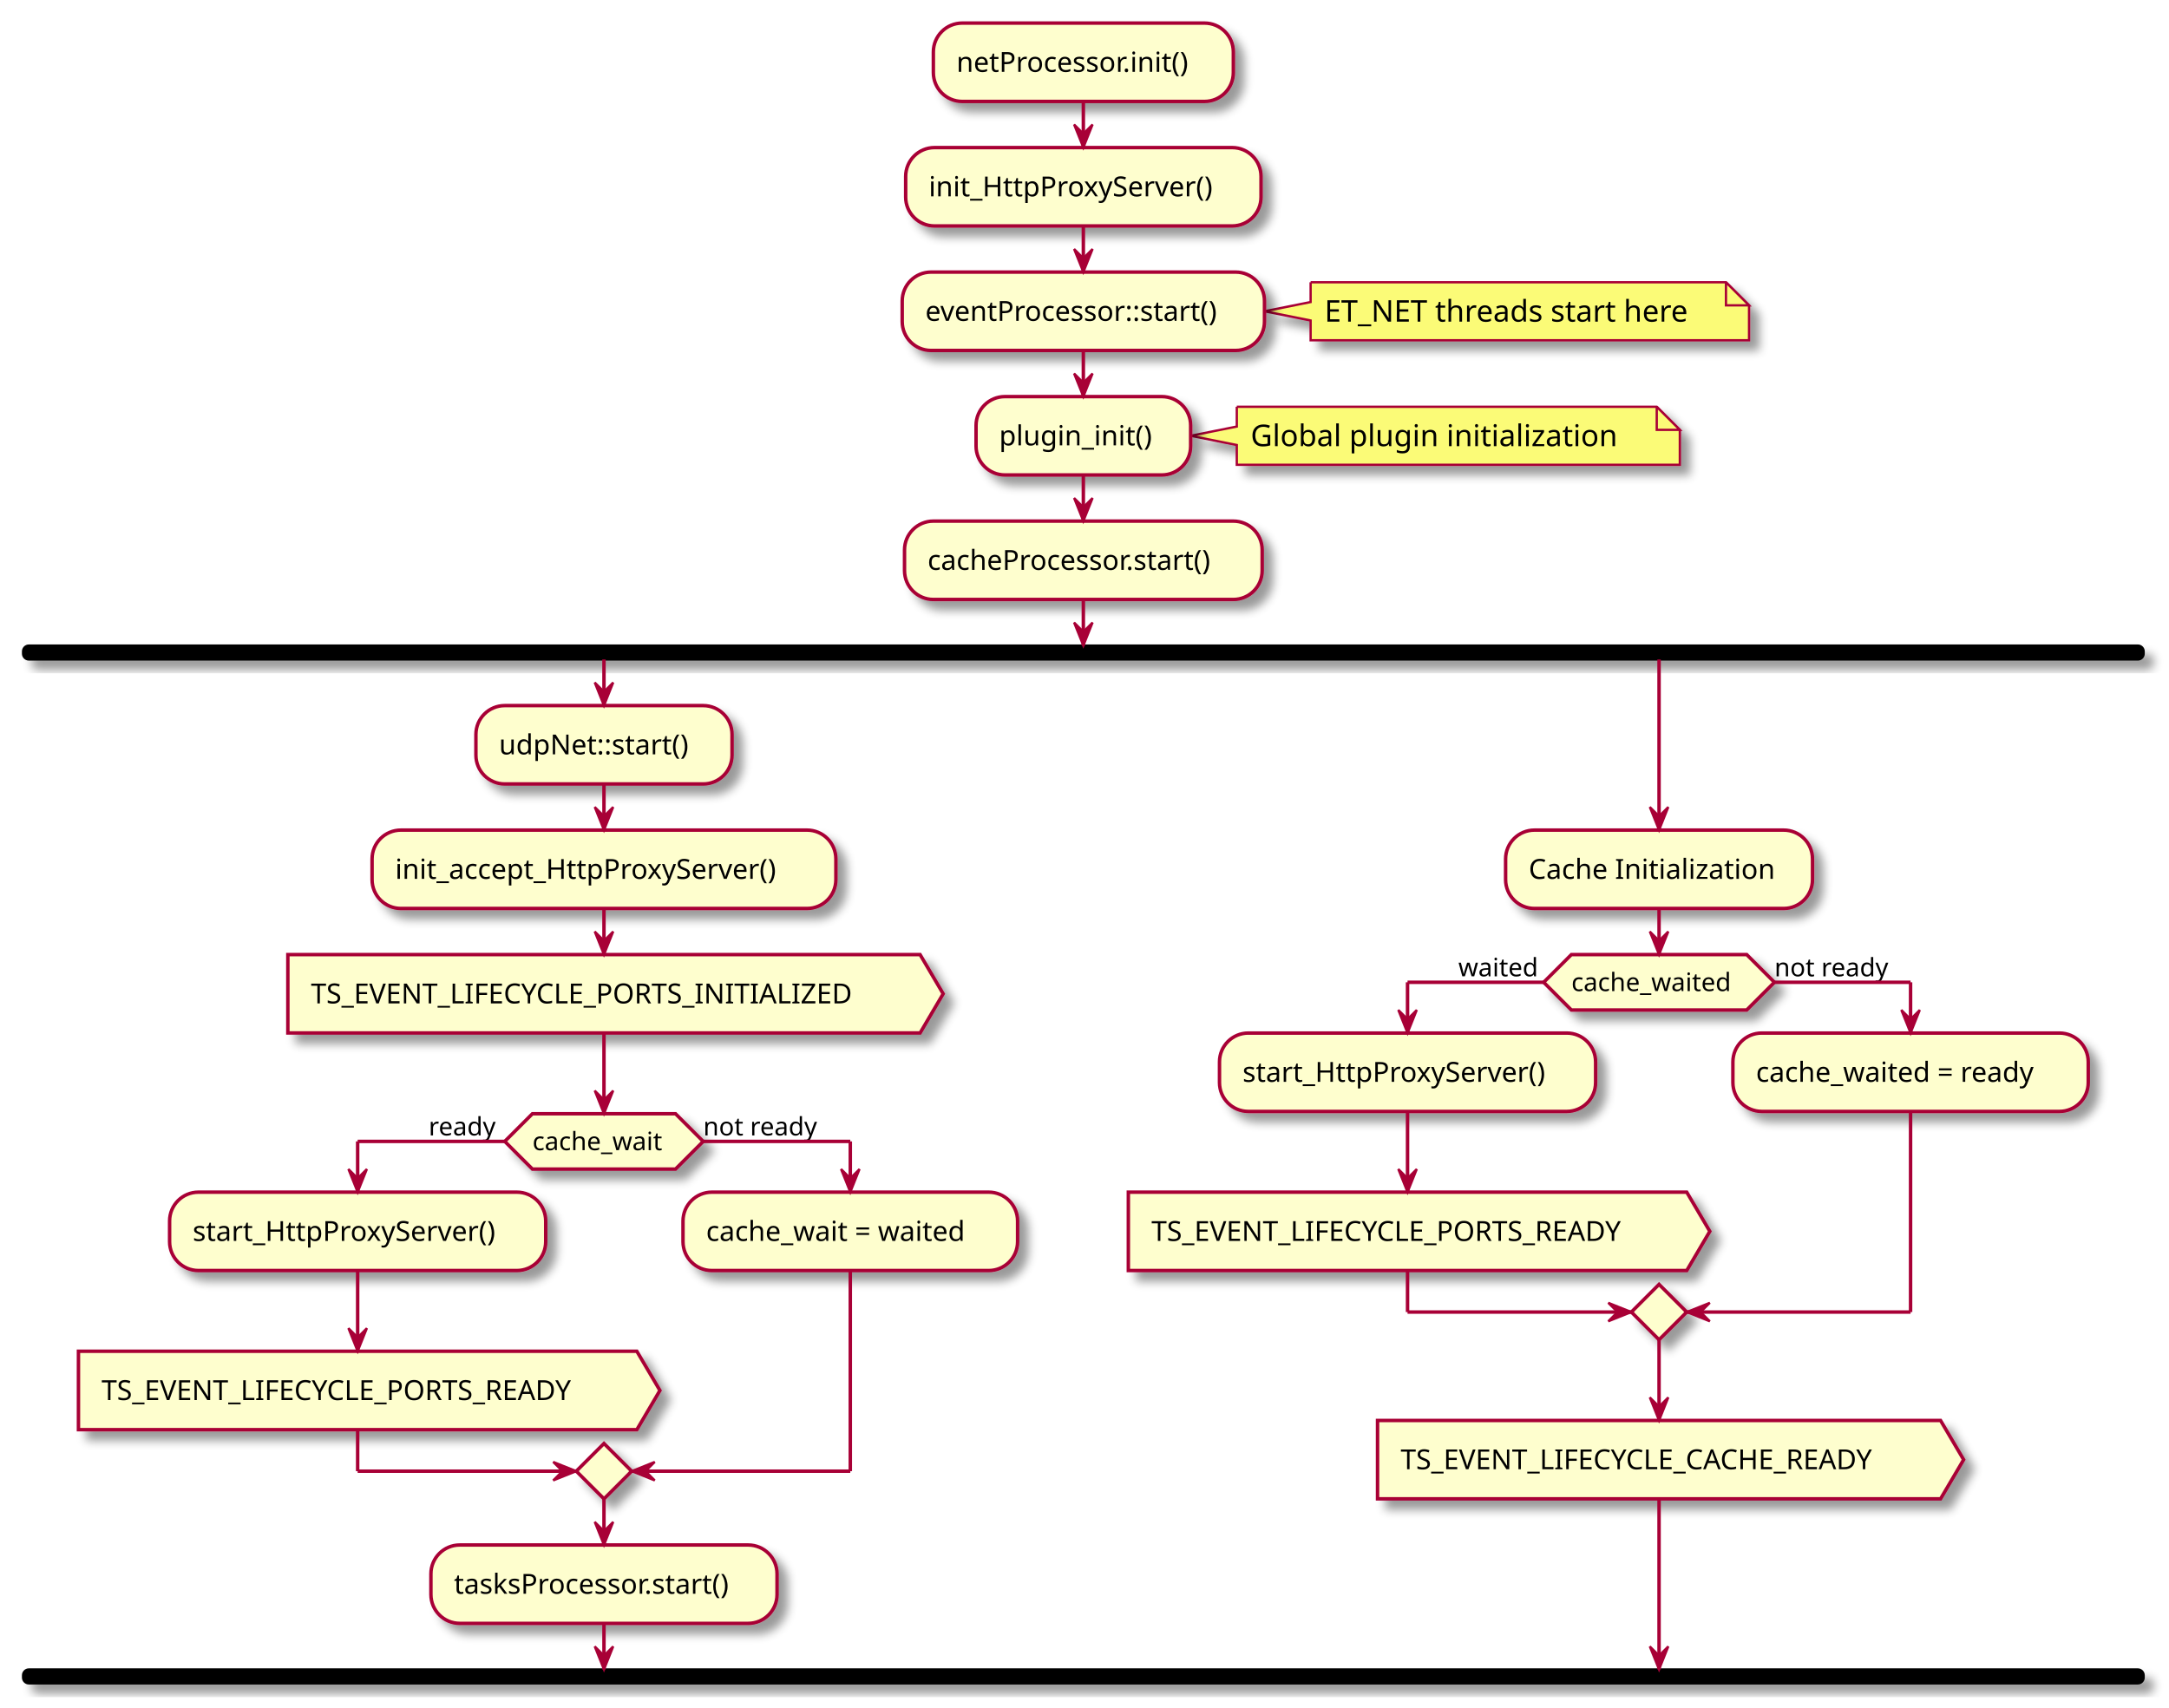
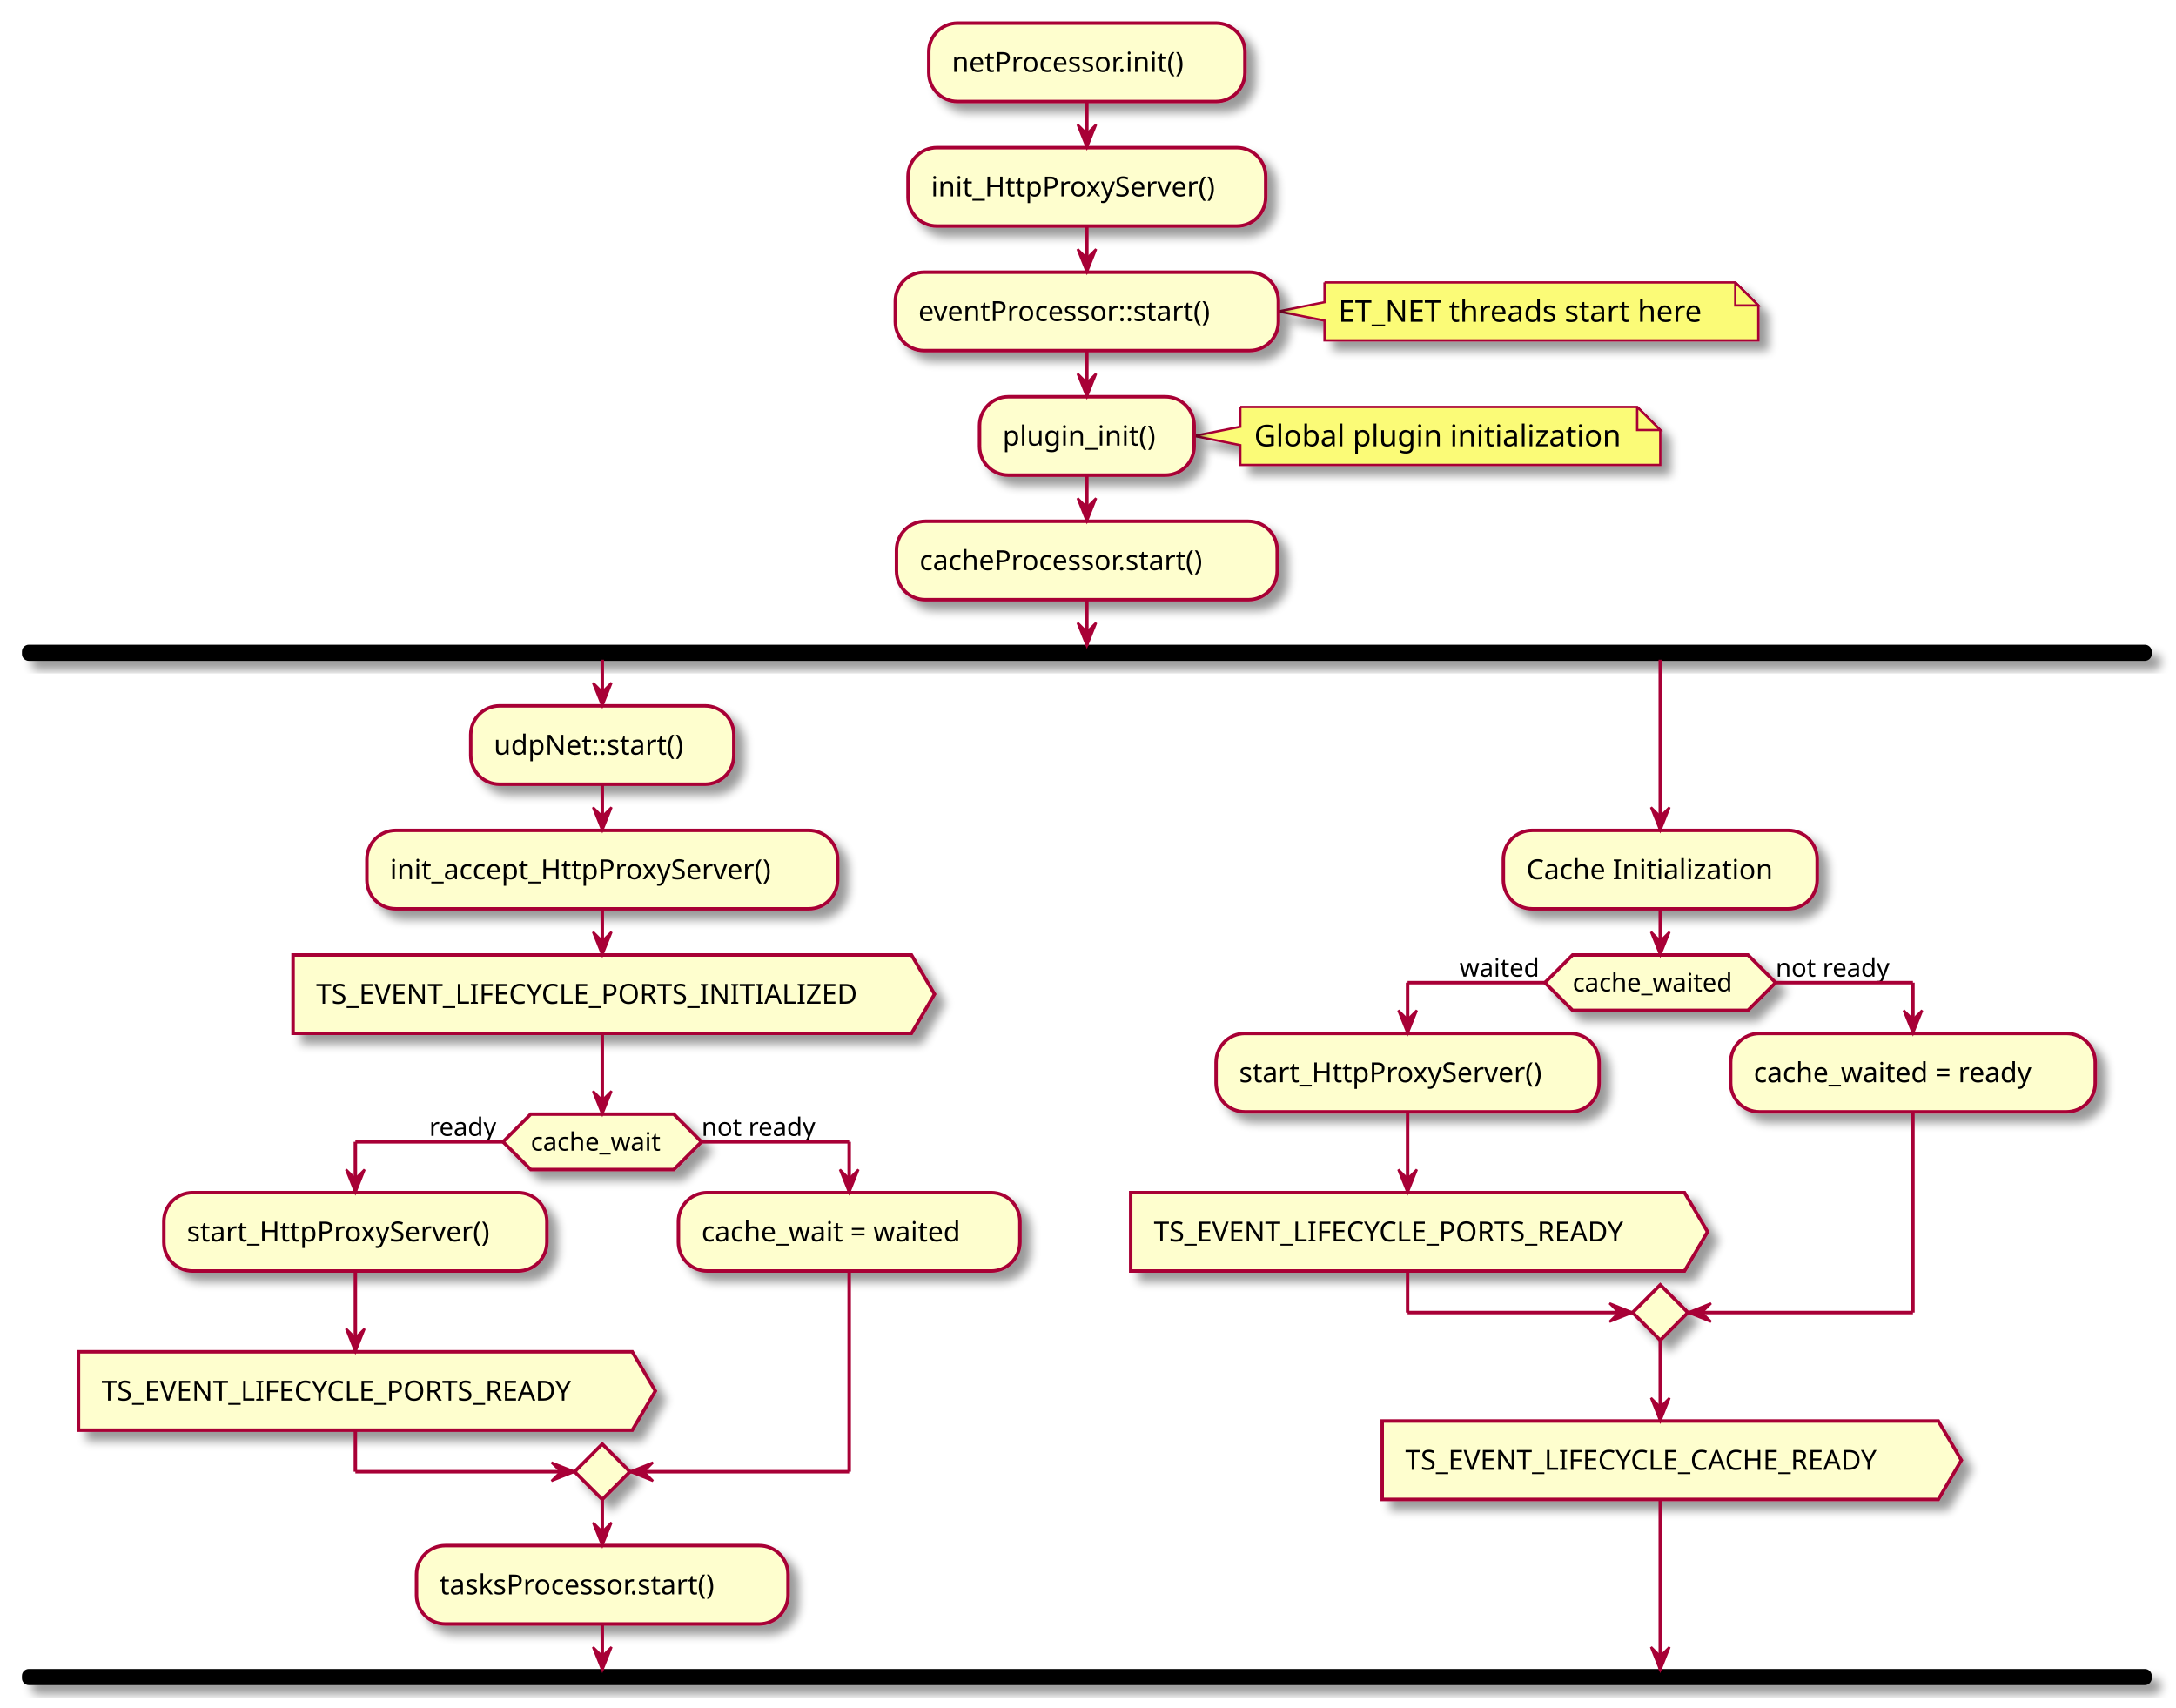
- <svg xmlns="http://www.w3.org/2000/svg" contentScriptType="application/ecmascript" contentStyleType="text/css" height="740px" preserveAspectRatio="none" style="width:940px;height:740px;" version="1.1" viewBox="0 0 940 740" width="940px" zoomAndPan="magnify">
+ <svg xmlns="http://www.w3.org/2000/svg" contentScriptType="application/ecmascript" contentStyleType="text/css" height="740px" preserveAspectRatio="none" style="width:943px;height:740px;" version="1.1" viewBox="0 0 943 740" width="943px" zoomAndPan="magnify">
  <defs>
    <filter height="300%" id="f9jzlw0ypdebc" width="300%" x="-1" y="-1">
      <feGaussianBlur result="blurOut" stdDeviation="2.0" />
      <feColorMatrix in="blurOut" result="blurOut2" type="matrix" values="0 0 0 0 0 0 0 0 0 0 0 0 0 0 0 0 0 0 .4 0" />
      <feOffset dx="4.0" dy="4.0" in="blurOut2" result="blurOut3" />
      <feBlend in="SourceGraphic" in2="blurOut3" mode="normal" />
    </filter>
  </defs>
  <g>
-     <rect fill="#FEFECE" filter="url(#f9jzlw0ypdebc)" height="33.969" rx="12.5" ry="12.5" style="stroke: #A80036; stroke-width: 1.5;" width="130" x="404.5" y="10" />
-     <text fill="#000000" font-family="sans-serif" font-size="12" lengthAdjust="spacingAndGlyphs" textLength="110" x="414.5" y="31.139">netProcessor.init()</text>
-     <rect fill="#FEFECE" filter="url(#f9jzlw0ypdebc)" height="33.969" rx="12.5" ry="12.5" style="stroke: #A80036; stroke-width: 1.5;" width="154" x="392.5" y="63.969" />
-     <text fill="#000000" font-family="sans-serif" font-size="12" lengthAdjust="spacingAndGlyphs" textLength="134" x="402.5" y="85.107">init_HttpProxyServer()</text>
-     <path d="M568,122.356 L568,130.922 L548,134.922 L568,138.922 L568,147.488 A0,0 0 0 0 568,147.488 L758,147.488 A0,0 0 0 0 758,147.488 L758,132.356 L748,122.356 L568,122.356 A0,0 0 0 0 568,122.356 " fill="#FBFB77" filter="url(#f9jzlw0ypdebc)" style="stroke: #A80036; stroke-width: 1.0;" />
-     <path d="M748,122.356 L748,132.356 L758,132.356 L748,122.356 " fill="#FBFB77" style="stroke: #A80036; stroke-width: 1.0;" />
-     <text fill="#000000" font-family="sans-serif" font-size="13" lengthAdjust="spacingAndGlyphs" textLength="169" x="574" y="139.422">ET_NET threads start here</text>
-     <rect fill="#FEFECE" filter="url(#f9jzlw0ypdebc)" height="33.969" rx="12.5" ry="12.5" style="stroke: #A80036; stroke-width: 1.5;" width="157" x="391" y="117.938" />
-     <text fill="#000000" font-family="sans-serif" font-size="12" lengthAdjust="spacingAndGlyphs" textLength="137" x="401" y="139.076">eventProcessor::start()</text>
-     <path d="M536,176.324 L536,184.891 L516,188.891 L536,192.891 L536,201.457 A0,0 0 0 0 536,201.457 L728,201.457 A0,0 0 0 0 728,201.457 L728,186.324 L718,176.324 L536,176.324 A0,0 0 0 0 536,176.324 " fill="#FBFB77" filter="url(#f9jzlw0ypdebc)" style="stroke: #A80036; stroke-width: 1.0;" />
-     <path d="M718,176.324 L718,186.324 L728,186.324 L718,176.324 " fill="#FBFB77" style="stroke: #A80036; stroke-width: 1.0;" />
-     <text fill="#000000" font-family="sans-serif" font-size="13" lengthAdjust="spacingAndGlyphs" textLength="171" x="542" y="193.391">Global plugin initialization</text>
-     <rect fill="#FEFECE" filter="url(#f9jzlw0ypdebc)" height="33.969" rx="12.5" ry="12.5" style="stroke: #A80036; stroke-width: 1.5;" width="93" x="423" y="171.906" />
-     <text fill="#000000" font-family="sans-serif" font-size="12" lengthAdjust="spacingAndGlyphs" textLength="73" x="433" y="193.045">plugin_init()</text>
-     <rect fill="#FEFECE" filter="url(#f9jzlw0ypdebc)" height="33.969" rx="12.5" ry="12.5" style="stroke: #A80036; stroke-width: 1.5;" width="155" x="392" y="225.875" />
-     <text fill="#000000" font-family="sans-serif" font-size="12" lengthAdjust="spacingAndGlyphs" textLength="135" x="402" y="247.014">cacheProcessor.start()</text>
-     <rect fill="#000000" filter="url(#f9jzlw0ypdebc)" height="6" rx="2.5" ry="2.5" style="stroke: #000000; stroke-width: 1.0;" width="919" x="10" y="279.844" />
-     <rect fill="#FEFECE" filter="url(#f9jzlw0ypdebc)" height="33.969" rx="12.5" ry="12.5" style="stroke: #A80036; stroke-width: 1.5;" width="111" x="206.25" y="305.844" />
-     <text fill="#000000" font-family="sans-serif" font-size="12" lengthAdjust="spacingAndGlyphs" textLength="91" x="216.25" y="326.982">udpNet::start()</text>
-     <rect fill="#FEFECE" filter="url(#f9jzlw0ypdebc)" height="33.969" rx="12.5" ry="12.5" style="stroke: #A80036; stroke-width: 1.5;" width="201" x="161.25" y="359.812" />
-     <text fill="#000000" font-family="sans-serif" font-size="12" lengthAdjust="spacingAndGlyphs" textLength="181" x="171.25" y="380.951">init_accept_HttpProxyServer()</text>
-     <polygon fill="#FEFECE" filter="url(#f9jzlw0ypdebc)" points="124.75,413.781,398.75,413.781,408.75,430.766,398.75,447.75,124.75,447.75" style="stroke: #A80036; stroke-width: 1.5;" />
-     <text fill="#000000" font-family="sans-serif" font-size="12" lengthAdjust="spacingAndGlyphs" textLength="254" x="134.75" y="434.92">TS_EVENT_LIFECYCLE_PORTS_INITIALIZED</text>
-     <polygon fill="#FEFECE" filter="url(#f9jzlw0ypdebc)" points="230.75,482.75,292.75,482.75,304.75,494.75,292.75,506.75,230.75,506.75,218.75,494.75,230.75,482.75" style="stroke: #A80036; stroke-width: 1.5;" />
-     <text fill="#000000" font-family="sans-serif" font-size="11" lengthAdjust="spacingAndGlyphs" textLength="62" x="230.75" y="498.558">cache_wait</text>
-     <text fill="#000000" font-family="sans-serif" font-size="11" lengthAdjust="spacingAndGlyphs" textLength="33" x="185.75" y="492.156">ready</text>
-     <text fill="#000000" font-family="sans-serif" font-size="11" lengthAdjust="spacingAndGlyphs" textLength="55" x="304.75" y="492.156">not ready</text>
-     <rect fill="#FEFECE" filter="url(#f9jzlw0ypdebc)" height="33.969" rx="12.5" ry="12.5" style="stroke: #A80036; stroke-width: 1.5;" width="163" x="73.5" y="516.75" />
-     <text fill="#000000" font-family="sans-serif" font-size="12" lengthAdjust="spacingAndGlyphs" textLength="143" x="83.5" y="537.889">start_HttpProxyServer()</text>
-     <polygon fill="#FEFECE" filter="url(#f9jzlw0ypdebc)" points="34,585.719,276,585.719,286,602.703,276,619.688,34,619.688" style="stroke: #A80036; stroke-width: 1.5;" />
-     <text fill="#000000" font-family="sans-serif" font-size="12" lengthAdjust="spacingAndGlyphs" textLength="222" x="44" y="606.857">TS_EVENT_LIFECYCLE_PORTS_READY</text>
-     <rect fill="#FEFECE" filter="url(#f9jzlw0ypdebc)" height="33.969" rx="12.5" ry="12.5" style="stroke: #A80036; stroke-width: 1.5;" width="145" x="296" y="516.75" />
-     <text fill="#000000" font-family="sans-serif" font-size="12" lengthAdjust="spacingAndGlyphs" textLength="125" x="306" y="537.889">cache_wait = waited</text>
-     <polygon fill="#FEFECE" filter="url(#f9jzlw0ypdebc)" points="261.75,625.688,273.75,637.688,261.75,649.688,249.75,637.688,261.75,625.688" style="stroke: #A80036; stroke-width: 1.5;" />
-     <rect fill="#FEFECE" filter="url(#f9jzlw0ypdebc)" height="33.969" rx="12.5" ry="12.5" style="stroke: #A80036; stroke-width: 1.5;" width="150" x="186.75" y="669.688" />
-     <text fill="#000000" font-family="sans-serif" font-size="12" lengthAdjust="spacingAndGlyphs" textLength="130" x="196.75" y="690.826">tasksProcessor.start()</text>
-     <rect fill="#FEFECE" filter="url(#f9jzlw0ypdebc)" height="33.969" rx="12.5" ry="12.5" style="stroke: #A80036; stroke-width: 1.5;" width="133" x="652.5" y="359.812" />
-     <text fill="#000000" font-family="sans-serif" font-size="12" lengthAdjust="spacingAndGlyphs" textLength="113" x="662.5" y="380.951">Cache Initialization</text>
-     <polygon fill="#FEFECE" filter="url(#f9jzlw0ypdebc)" points="681,413.781,757,413.781,769,425.781,757,437.781,681,437.781,669,425.781,681,413.781" style="stroke: #A80036; stroke-width: 1.5;" />
-     <text fill="#000000" font-family="sans-serif" font-size="11" lengthAdjust="spacingAndGlyphs" textLength="76" x="681" y="429.589">cache_waited</text>
-     <text fill="#000000" font-family="sans-serif" font-size="11" lengthAdjust="spacingAndGlyphs" textLength="37" x="632" y="423.187">waited</text>
-     <text fill="#000000" font-family="sans-serif" font-size="11" lengthAdjust="spacingAndGlyphs" textLength="55" x="769" y="423.187">not ready</text>
-     <rect fill="#FEFECE" filter="url(#f9jzlw0ypdebc)" height="33.969" rx="12.5" ry="12.5" style="stroke: #A80036; stroke-width: 1.5;" width="163" x="528.5" y="447.781" />
-     <text fill="#000000" font-family="sans-serif" font-size="12" lengthAdjust="spacingAndGlyphs" textLength="143" x="538.5" y="468.92">start_HttpProxyServer()</text>
-     <polygon fill="#FEFECE" filter="url(#f9jzlw0ypdebc)" points="489,516.75,731,516.75,741,533.734,731,550.719,489,550.719" style="stroke: #A80036; stroke-width: 1.5;" />
-     <text fill="#000000" font-family="sans-serif" font-size="12" lengthAdjust="spacingAndGlyphs" textLength="222" x="499" y="537.889">TS_EVENT_LIFECYCLE_PORTS_READY</text>
-     <rect fill="#FEFECE" filter="url(#f9jzlw0ypdebc)" height="33.969" rx="12.5" ry="12.5" style="stroke: #A80036; stroke-width: 1.5;" width="154" x="751" y="447.781" />
-     <text fill="#000000" font-family="sans-serif" font-size="12" lengthAdjust="spacingAndGlyphs" textLength="134" x="761" y="468.92">cache_waited = ready</text>
-     <polygon fill="#FEFECE" filter="url(#f9jzlw0ypdebc)" points="719,556.719,731,568.719,719,580.719,707,568.719,719,556.719" style="stroke: #A80036; stroke-width: 1.5;" />
-     <polygon fill="#FEFECE" filter="url(#f9jzlw0ypdebc)" points="597,615.719,841,615.719,851,632.703,841,649.688,597,649.688" style="stroke: #A80036; stroke-width: 1.5;" />
-     <text fill="#000000" font-family="sans-serif" font-size="12" lengthAdjust="spacingAndGlyphs" textLength="224" x="607" y="636.857">TS_EVENT_LIFECYCLE_CACHE_READY</text>
-     <rect fill="#000000" filter="url(#f9jzlw0ypdebc)" height="6" rx="2.5" ry="2.5" style="stroke: #000000; stroke-width: 1.0;" width="919" x="10" y="723.656" />
-     <line style="stroke: #A80036; stroke-width: 1.5;" x1="469.5" x2="469.5" y1="43.969" y2="63.969" />
-     <polygon fill="#A80036" points="465.5,53.969,469.5,63.969,473.5,53.969,469.5,57.969" style="stroke: #A80036; stroke-width: 1.0;" />
-     <line style="stroke: #A80036; stroke-width: 1.5;" x1="469.5" x2="469.5" y1="97.938" y2="117.938" />
-     <polygon fill="#A80036" points="465.5,107.938,469.5,117.938,473.5,107.938,469.5,111.938" style="stroke: #A80036; stroke-width: 1.0;" />
-     <line style="stroke: #A80036; stroke-width: 1.5;" x1="469.5" x2="469.5" y1="151.906" y2="171.906" />
-     <polygon fill="#A80036" points="465.5,161.906,469.5,171.906,473.5,161.906,469.5,165.906" style="stroke: #A80036; stroke-width: 1.0;" />
-     <line style="stroke: #A80036; stroke-width: 1.5;" x1="469.5" x2="469.5" y1="205.875" y2="225.875" />
-     <polygon fill="#A80036" points="465.5,215.875,469.5,225.875,473.5,215.875,469.5,219.875" style="stroke: #A80036; stroke-width: 1.0;" />
-     <line style="stroke: #A80036; stroke-width: 1.5;" x1="261.75" x2="261.75" y1="339.812" y2="359.812" />
-     <polygon fill="#A80036" points="257.75,349.812,261.75,359.812,265.75,349.812,261.75,353.812" style="stroke: #A80036; stroke-width: 1.0;" />
-     <line style="stroke: #A80036; stroke-width: 1.5;" x1="261.75" x2="261.75" y1="393.781" y2="413.781" />
-     <polygon fill="#A80036" points="257.75,403.781,261.75,413.781,265.75,403.781,261.75,407.781" style="stroke: #A80036; stroke-width: 1.0;" />
-     <line style="stroke: #A80036; stroke-width: 1.5;" x1="155" x2="155" y1="550.719" y2="585.719" />
-     <polygon fill="#A80036" points="151,575.719,155,585.719,159,575.719,155,579.719" style="stroke: #A80036; stroke-width: 1.0;" />
-     <line style="stroke: #A80036; stroke-width: 1.5;" x1="218.75" x2="155" y1="494.75" y2="494.75" />
-     <line style="stroke: #A80036; stroke-width: 1.5;" x1="155" x2="155" y1="494.75" y2="516.75" />
-     <polygon fill="#A80036" points="151,506.75,155,516.75,159,506.75,155,510.75" style="stroke: #A80036; stroke-width: 1.0;" />
-     <line style="stroke: #A80036; stroke-width: 1.5;" x1="304.75" x2="368.5" y1="494.75" y2="494.75" />
-     <line style="stroke: #A80036; stroke-width: 1.5;" x1="368.5" x2="368.5" y1="494.75" y2="516.75" />
-     <polygon fill="#A80036" points="364.5,506.75,368.5,516.75,372.5,506.75,368.5,510.75" style="stroke: #A80036; stroke-width: 1.0;" />
-     <line style="stroke: #A80036; stroke-width: 1.5;" x1="155" x2="155" y1="619.688" y2="637.688" />
-     <line style="stroke: #A80036; stroke-width: 1.5;" x1="155" x2="249.75" y1="637.688" y2="637.688" />
-     <polygon fill="#A80036" points="239.75,633.688,249.75,637.688,239.75,641.688,243.75,637.688" style="stroke: #A80036; stroke-width: 1.0;" />
-     <line style="stroke: #A80036; stroke-width: 1.5;" x1="368.5" x2="368.5" y1="550.719" y2="637.688" />
-     <line style="stroke: #A80036; stroke-width: 1.5;" x1="368.5" x2="273.75" y1="637.688" y2="637.688" />
-     <polygon fill="#A80036" points="283.75,633.688,273.75,637.688,283.75,641.688,279.75,637.688" style="stroke: #A80036; stroke-width: 1.0;" />
-     <line style="stroke: #A80036; stroke-width: 1.5;" x1="261.75" x2="261.75" y1="447.75" y2="482.75" />
-     <polygon fill="#A80036" points="257.75,472.75,261.75,482.75,265.75,472.75,261.75,476.75" style="stroke: #A80036; stroke-width: 1.0;" />
-     <line style="stroke: #A80036; stroke-width: 1.5;" x1="261.75" x2="261.75" y1="649.688" y2="669.688" />
-     <polygon fill="#A80036" points="257.75,659.688,261.75,669.688,265.75,659.688,261.75,663.688" style="stroke: #A80036; stroke-width: 1.0;" />
+     <rect fill="#FEFECE" filter="url(#f9jzlw0ypdebc)" height="33.969" rx="12.5" ry="12.5" style="stroke: #A80036; stroke-width: 1.5;" width="137" x="402.5" y="10" />
+     <text fill="#000000" font-family="sans-serif" font-size="12" lengthAdjust="spacingAndGlyphs" textLength="117" x="412.5" y="31.139">netProcessor.init()</text>
+     <rect fill="#FEFECE" filter="url(#f9jzlw0ypdebc)" height="33.969" rx="12.5" ry="12.5" style="stroke: #A80036; stroke-width: 1.5;" width="155" x="393.5" y="63.969" />
+     <text fill="#000000" font-family="sans-serif" font-size="12" lengthAdjust="spacingAndGlyphs" textLength="135" x="403.5" y="85.107">init_HttpProxyServer()</text>
+     <path d="M574,122.356 L574,130.922 L554,134.922 L574,138.922 L574,147.488 A0,0 0 0 0 574,147.488 L762,147.488 A0,0 0 0 0 762,147.488 L762,132.356 L752,122.356 L574,122.356 A0,0 0 0 0 574,122.356 " fill="#FBFB77" filter="url(#f9jzlw0ypdebc)" style="stroke: #A80036; stroke-width: 1.0;" />
+     <path d="M752,122.356 L752,132.356 L762,132.356 L752,122.356 " fill="#FBFB77" style="stroke: #A80036; stroke-width: 1.0;" />
+     <text fill="#000000" font-family="sans-serif" font-size="13" lengthAdjust="spacingAndGlyphs" textLength="167" x="580" y="139.422">ET_NET threads start here</text>
+     <rect fill="#FEFECE" filter="url(#f9jzlw0ypdebc)" height="33.969" rx="12.5" ry="12.5" style="stroke: #A80036; stroke-width: 1.5;" width="166" x="388" y="117.938" />
+     <text fill="#000000" font-family="sans-serif" font-size="12" lengthAdjust="spacingAndGlyphs" textLength="146" x="398" y="139.076">eventProcessor::start()</text>
+     <path d="M537.5,176.324 L537.5,184.891 L517.5,188.891 L537.5,192.891 L537.5,201.457 A0,0 0 0 0 537.5,201.457 L719.5,201.457 A0,0 0 0 0 719.5,201.457 L719.5,186.324 L709.5,176.324 L537.5,176.324 A0,0 0 0 0 537.5,176.324 " fill="#FBFB77" filter="url(#f9jzlw0ypdebc)" style="stroke: #A80036; stroke-width: 1.0;" />
+     <path d="M709.5,176.324 L709.5,186.324 L719.5,186.324 L709.5,176.324 " fill="#FBFB77" style="stroke: #A80036; stroke-width: 1.0;" />
+     <text fill="#000000" font-family="sans-serif" font-size="13" lengthAdjust="spacingAndGlyphs" textLength="161" x="543.5" y="193.391">Global plugin initialization</text>
+     <rect fill="#FEFECE" filter="url(#f9jzlw0ypdebc)" height="33.969" rx="12.5" ry="12.5" style="stroke: #A80036; stroke-width: 1.5;" width="93" x="424.5" y="171.906" />
+     <text fill="#000000" font-family="sans-serif" font-size="12" lengthAdjust="spacingAndGlyphs" textLength="73" x="434.5" y="193.045">plugin_init()</text>
+     <rect fill="#FEFECE" filter="url(#f9jzlw0ypdebc)" height="33.969" rx="12.5" ry="12.5" style="stroke: #A80036; stroke-width: 1.5;" width="165" x="388.5" y="225.875" />
+     <text fill="#000000" font-family="sans-serif" font-size="12" lengthAdjust="spacingAndGlyphs" textLength="145" x="398.5" y="247.014">cacheProcessor.start()</text>
+     <rect fill="#000000" filter="url(#f9jzlw0ypdebc)" height="6" rx="2.5" ry="2.5" style="stroke: #000000; stroke-width: 1.0;" width="922" x="10" y="279.844" />
+     <rect fill="#FEFECE" filter="url(#f9jzlw0ypdebc)" height="33.969" rx="12.5" ry="12.5" style="stroke: #A80036; stroke-width: 1.5;" width="114" x="204" y="305.844" />
+     <text fill="#000000" font-family="sans-serif" font-size="12" lengthAdjust="spacingAndGlyphs" textLength="94" x="214" y="326.982">udpNet::start()</text>
+     <rect fill="#FEFECE" filter="url(#f9jzlw0ypdebc)" height="33.969" rx="12.5" ry="12.5" style="stroke: #A80036; stroke-width: 1.5;" width="204" x="159" y="359.812" />
+     <text fill="#000000" font-family="sans-serif" font-size="12" lengthAdjust="spacingAndGlyphs" textLength="184" x="169" y="380.951">init_accept_HttpProxyServer()</text>
+     <polygon fill="#FEFECE" filter="url(#f9jzlw0ypdebc)" points="127,413.781,395,413.781,405,430.766,395,447.75,127,447.75" style="stroke: #A80036; stroke-width: 1.5;" />
+     <text fill="#000000" font-family="sans-serif" font-size="12" lengthAdjust="spacingAndGlyphs" textLength="248" x="137" y="434.92">TS_EVENT_LIFECYCLE_PORTS_INITIALIZED</text>
+     <polygon fill="#FEFECE" filter="url(#f9jzlw0ypdebc)" points="230,482.75,292,482.75,304,494.75,292,506.75,230,506.75,218,494.75,230,482.75" style="stroke: #A80036; stroke-width: 1.5;" />
+     <text fill="#000000" font-family="sans-serif" font-size="11" lengthAdjust="spacingAndGlyphs" textLength="62" x="230" y="498.558">cache_wait</text>
+     <text fill="#000000" font-family="sans-serif" font-size="11" lengthAdjust="spacingAndGlyphs" textLength="32" x="186" y="492.156">ready</text>
+     <text fill="#000000" font-family="sans-serif" font-size="11" lengthAdjust="spacingAndGlyphs" textLength="54" x="304" y="492.156">not ready</text>
+     <rect fill="#FEFECE" filter="url(#f9jzlw0ypdebc)" height="33.969" rx="12.5" ry="12.5" style="stroke: #A80036; stroke-width: 1.5;" width="166" x="71" y="516.75" />
+     <text fill="#000000" font-family="sans-serif" font-size="12" lengthAdjust="spacingAndGlyphs" textLength="146" x="81" y="537.889">start_HttpProxyServer()</text>
+     <polygon fill="#FEFECE" filter="url(#f9jzlw0ypdebc)" points="34,585.719,274,585.719,284,602.703,274,619.688,34,619.688" style="stroke: #A80036; stroke-width: 1.5;" />
+     <text fill="#000000" font-family="sans-serif" font-size="12" lengthAdjust="spacingAndGlyphs" textLength="220" x="44" y="606.857">TS_EVENT_LIFECYCLE_PORTS_READY</text>
+     <rect fill="#FEFECE" filter="url(#f9jzlw0ypdebc)" height="33.969" rx="12.5" ry="12.5" style="stroke: #A80036; stroke-width: 1.5;" width="148" x="294" y="516.75" />
+     <text fill="#000000" font-family="sans-serif" font-size="12" lengthAdjust="spacingAndGlyphs" textLength="128" x="304" y="537.889">cache_wait = waited</text>
+     <polygon fill="#FEFECE" filter="url(#f9jzlw0ypdebc)" points="261,625.688,273,637.688,261,649.688,249,637.688,261,625.688" style="stroke: #A80036; stroke-width: 1.5;" />
+     <rect fill="#FEFECE" filter="url(#f9jzlw0ypdebc)" height="33.969" rx="12.5" ry="12.5" style="stroke: #A80036; stroke-width: 1.5;" width="161" x="180.5" y="669.688" />
+     <text fill="#000000" font-family="sans-serif" font-size="12" lengthAdjust="spacingAndGlyphs" textLength="141" x="190.5" y="690.826">tasksProcessor.start()</text>
+     <rect fill="#FEFECE" filter="url(#f9jzlw0ypdebc)" height="33.969" rx="12.5" ry="12.5" style="stroke: #A80036; stroke-width: 1.5;" width="136" x="651.5" y="359.812" />
+     <text fill="#000000" font-family="sans-serif" font-size="12" lengthAdjust="spacingAndGlyphs" textLength="116" x="661.5" y="380.951">Cache Initialization</text>
+     <polygon fill="#FEFECE" filter="url(#f9jzlw0ypdebc)" points="681.5,413.781,757.5,413.781,769.5,425.781,757.5,437.781,681.5,437.781,669.5,425.781,681.5,413.781" style="stroke: #A80036; stroke-width: 1.5;" />
+     <text fill="#000000" font-family="sans-serif" font-size="11" lengthAdjust="spacingAndGlyphs" textLength="76" x="681.5" y="429.589">cache_waited</text>
+     <text fill="#000000" font-family="sans-serif" font-size="11" lengthAdjust="spacingAndGlyphs" textLength="37" x="632.5" y="423.187">waited</text>
+     <text fill="#000000" font-family="sans-serif" font-size="11" lengthAdjust="spacingAndGlyphs" textLength="54" x="769.5" y="423.187">not ready</text>
+     <rect fill="#FEFECE" filter="url(#f9jzlw0ypdebc)" height="33.969" rx="12.5" ry="12.5" style="stroke: #A80036; stroke-width: 1.5;" width="166" x="527" y="447.781" />
+     <text fill="#000000" font-family="sans-serif" font-size="12" lengthAdjust="spacingAndGlyphs" textLength="146" x="537" y="468.92">start_HttpProxyServer()</text>
+     <polygon fill="#FEFECE" filter="url(#f9jzlw0ypdebc)" points="490,516.75,730,516.75,740,533.734,730,550.719,490,550.719" style="stroke: #A80036; stroke-width: 1.5;" />
+     <text fill="#000000" font-family="sans-serif" font-size="12" lengthAdjust="spacingAndGlyphs" textLength="220" x="500" y="537.889">TS_EVENT_LIFECYCLE_PORTS_READY</text>
+     <rect fill="#FEFECE" filter="url(#f9jzlw0ypdebc)" height="33.969" rx="12.5" ry="12.5" style="stroke: #A80036; stroke-width: 1.5;" width="158" x="750" y="447.781" />
+     <text fill="#000000" font-family="sans-serif" font-size="12" lengthAdjust="spacingAndGlyphs" textLength="138" x="760" y="468.92">cache_waited = ready</text>
+     <polygon fill="#FEFECE" filter="url(#f9jzlw0ypdebc)" points="719.5,556.719,731.5,568.719,719.5,580.719,707.5,568.719,719.5,556.719" style="stroke: #A80036; stroke-width: 1.5;" />
+     <polygon fill="#FEFECE" filter="url(#f9jzlw0ypdebc)" points="599,615.719,840,615.719,850,632.703,840,649.688,599,649.688" style="stroke: #A80036; stroke-width: 1.5;" />
+     <text fill="#000000" font-family="sans-serif" font-size="12" lengthAdjust="spacingAndGlyphs" textLength="221" x="609" y="636.857">TS_EVENT_LIFECYCLE_CACHE_READY</text>
+     <rect fill="#000000" filter="url(#f9jzlw0ypdebc)" height="6" rx="2.5" ry="2.5" style="stroke: #000000; stroke-width: 1.0;" width="922" x="10" y="723.656" />
+     <line style="stroke: #A80036; stroke-width: 1.5;" x1="471" x2="471" y1="43.969" y2="63.969" />
+     <polygon fill="#A80036" points="467,53.969,471,63.969,475,53.969,471,57.969" style="stroke: #A80036; stroke-width: 1.0;" />
+     <line style="stroke: #A80036; stroke-width: 1.5;" x1="471" x2="471" y1="97.938" y2="117.938" />
+     <polygon fill="#A80036" points="467,107.938,471,117.938,475,107.938,471,111.938" style="stroke: #A80036; stroke-width: 1.0;" />
+     <line style="stroke: #A80036; stroke-width: 1.5;" x1="471" x2="471" y1="151.906" y2="171.906" />
+     <polygon fill="#A80036" points="467,161.906,471,171.906,475,161.906,471,165.906" style="stroke: #A80036; stroke-width: 1.0;" />
+     <line style="stroke: #A80036; stroke-width: 1.5;" x1="471" x2="471" y1="205.875" y2="225.875" />
+     <polygon fill="#A80036" points="467,215.875,471,225.875,475,215.875,471,219.875" style="stroke: #A80036; stroke-width: 1.0;" />
+     <line style="stroke: #A80036; stroke-width: 1.5;" x1="261" x2="261" y1="339.812" y2="359.812" />
+     <polygon fill="#A80036" points="257,349.812,261,359.812,265,349.812,261,353.812" style="stroke: #A80036; stroke-width: 1.0;" />
+     <line style="stroke: #A80036; stroke-width: 1.5;" x1="261" x2="261" y1="393.781" y2="413.781" />
+     <polygon fill="#A80036" points="257,403.781,261,413.781,265,403.781,261,407.781" style="stroke: #A80036; stroke-width: 1.0;" />
+     <line style="stroke: #A80036; stroke-width: 1.5;" x1="154" x2="154" y1="550.719" y2="585.719" />
+     <polygon fill="#A80036" points="150,575.719,154,585.719,158,575.719,154,579.719" style="stroke: #A80036; stroke-width: 1.0;" />
+     <line style="stroke: #A80036; stroke-width: 1.5;" x1="218" x2="154" y1="494.75" y2="494.75" />
+     <line style="stroke: #A80036; stroke-width: 1.5;" x1="154" x2="154" y1="494.75" y2="516.75" />
+     <polygon fill="#A80036" points="150,506.75,154,516.75,158,506.75,154,510.75" style="stroke: #A80036; stroke-width: 1.0;" />
+     <line style="stroke: #A80036; stroke-width: 1.5;" x1="304" x2="368" y1="494.75" y2="494.75" />
+     <line style="stroke: #A80036; stroke-width: 1.5;" x1="368" x2="368" y1="494.75" y2="516.75" />
+     <polygon fill="#A80036" points="364,506.75,368,516.75,372,506.75,368,510.75" style="stroke: #A80036; stroke-width: 1.0;" />
+     <line style="stroke: #A80036; stroke-width: 1.5;" x1="154" x2="154" y1="619.688" y2="637.688" />
+     <line style="stroke: #A80036; stroke-width: 1.5;" x1="154" x2="249" y1="637.688" y2="637.688" />
+     <polygon fill="#A80036" points="239,633.688,249,637.688,239,641.688,243,637.688" style="stroke: #A80036; stroke-width: 1.0;" />
+     <line style="stroke: #A80036; stroke-width: 1.5;" x1="368" x2="368" y1="550.719" y2="637.688" />
+     <line style="stroke: #A80036; stroke-width: 1.5;" x1="368" x2="273" y1="637.688" y2="637.688" />
+     <polygon fill="#A80036" points="283,633.688,273,637.688,283,641.688,279,637.688" style="stroke: #A80036; stroke-width: 1.0;" />
+     <line style="stroke: #A80036; stroke-width: 1.5;" x1="261" x2="261" y1="447.75" y2="482.75" />
+     <polygon fill="#A80036" points="257,472.75,261,482.75,265,472.75,261,476.75" style="stroke: #A80036; stroke-width: 1.0;" />
+     <line style="stroke: #A80036; stroke-width: 1.5;" x1="261" x2="261" y1="649.688" y2="669.688" />
+     <polygon fill="#A80036" points="257,659.688,261,669.688,265,659.688,261,663.688" style="stroke: #A80036; stroke-width: 1.0;" />
    <line style="stroke: #A80036; stroke-width: 1.5;" x1="610" x2="610" y1="481.75" y2="516.75" />
    <polygon fill="#A80036" points="606,506.75,610,516.75,614,506.75,610,510.75" style="stroke: #A80036; stroke-width: 1.0;" />
-     <line style="stroke: #A80036; stroke-width: 1.5;" x1="669" x2="610" y1="425.781" y2="425.781" />
+     <line style="stroke: #A80036; stroke-width: 1.5;" x1="669.5" x2="610" y1="425.781" y2="425.781" />
    <line style="stroke: #A80036; stroke-width: 1.5;" x1="610" x2="610" y1="425.781" y2="447.781" />
    <polygon fill="#A80036" points="606,437.781,610,447.781,614,437.781,610,441.781" style="stroke: #A80036; stroke-width: 1.0;" />
-     <line style="stroke: #A80036; stroke-width: 1.5;" x1="769" x2="828" y1="425.781" y2="425.781" />
-     <line style="stroke: #A80036; stroke-width: 1.5;" x1="828" x2="828" y1="425.781" y2="447.781" />
-     <polygon fill="#A80036" points="824,437.781,828,447.781,832,437.781,828,441.781" style="stroke: #A80036; stroke-width: 1.0;" />
+     <line style="stroke: #A80036; stroke-width: 1.5;" x1="769.5" x2="829" y1="425.781" y2="425.781" />
+     <line style="stroke: #A80036; stroke-width: 1.5;" x1="829" x2="829" y1="425.781" y2="447.781" />
+     <polygon fill="#A80036" points="825,437.781,829,447.781,833,437.781,829,441.781" style="stroke: #A80036; stroke-width: 1.0;" />
    <line style="stroke: #A80036; stroke-width: 1.5;" x1="610" x2="610" y1="550.719" y2="568.719" />
-     <line style="stroke: #A80036; stroke-width: 1.5;" x1="610" x2="707" y1="568.719" y2="568.719" />
-     <polygon fill="#A80036" points="697,564.719,707,568.719,697,572.719,701,568.719" style="stroke: #A80036; stroke-width: 1.0;" />
-     <line style="stroke: #A80036; stroke-width: 1.5;" x1="828" x2="828" y1="481.75" y2="568.719" />
-     <line style="stroke: #A80036; stroke-width: 1.5;" x1="828" x2="731" y1="568.719" y2="568.719" />
-     <polygon fill="#A80036" points="741,564.719,731,568.719,741,572.719,737,568.719" style="stroke: #A80036; stroke-width: 1.0;" />
-     <line style="stroke: #A80036; stroke-width: 1.5;" x1="719" x2="719" y1="393.781" y2="413.781" />
-     <polygon fill="#A80036" points="715,403.781,719,413.781,723,403.781,719,407.781" style="stroke: #A80036; stroke-width: 1.0;" />
-     <line style="stroke: #A80036; stroke-width: 1.5;" x1="719" x2="719" y1="580.719" y2="615.719" />
-     <polygon fill="#A80036" points="715,605.719,719,615.719,723,605.719,719,609.719" style="stroke: #A80036; stroke-width: 1.0;" />
-     <line style="stroke: #A80036; stroke-width: 1.5;" x1="261.75" x2="261.75" y1="285.844" y2="305.844" />
-     <polygon fill="#A80036" points="257.75,295.844,261.75,305.844,265.75,295.844,261.75,299.844" style="stroke: #A80036; stroke-width: 1.0;" />
-     <line style="stroke: #A80036; stroke-width: 1.5;" x1="719" x2="719" y1="285.844" y2="359.812" />
-     <polygon fill="#A80036" points="715,349.812,719,359.812,723,349.812,719,353.812" style="stroke: #A80036; stroke-width: 1.0;" />
-     <line style="stroke: #A80036; stroke-width: 1.5;" x1="261.75" x2="261.75" y1="703.656" y2="723.656" />
-     <polygon fill="#A80036" points="257.75,713.656,261.75,723.656,265.75,713.656,261.75,717.656" style="stroke: #A80036; stroke-width: 1.0;" />
-     <line style="stroke: #A80036; stroke-width: 1.5;" x1="719" x2="719" y1="649.688" y2="723.656" />
-     <polygon fill="#A80036" points="715,713.656,719,723.656,723,713.656,719,717.656" style="stroke: #A80036; stroke-width: 1.0;" />
-     <line style="stroke: #A80036; stroke-width: 1.5;" x1="469.5" x2="469.5" y1="259.844" y2="279.844" />
-     <polygon fill="#A80036" points="465.5,269.844,469.5,279.844,473.5,269.844,469.5,273.844" style="stroke: #A80036; stroke-width: 1.0;" />
+     <line style="stroke: #A80036; stroke-width: 1.5;" x1="610" x2="707.5" y1="568.719" y2="568.719" />
+     <polygon fill="#A80036" points="697.5,564.719,707.5,568.719,697.5,572.719,701.5,568.719" style="stroke: #A80036; stroke-width: 1.0;" />
+     <line style="stroke: #A80036; stroke-width: 1.5;" x1="829" x2="829" y1="481.75" y2="568.719" />
+     <line style="stroke: #A80036; stroke-width: 1.5;" x1="829" x2="731.5" y1="568.719" y2="568.719" />
+     <polygon fill="#A80036" points="741.5,564.719,731.5,568.719,741.5,572.719,737.5,568.719" style="stroke: #A80036; stroke-width: 1.0;" />
+     <line style="stroke: #A80036; stroke-width: 1.5;" x1="719.5" x2="719.5" y1="393.781" y2="413.781" />
+     <polygon fill="#A80036" points="715.5,403.781,719.5,413.781,723.5,403.781,719.5,407.781" style="stroke: #A80036; stroke-width: 1.0;" />
+     <line style="stroke: #A80036; stroke-width: 1.5;" x1="719.5" x2="719.5" y1="580.719" y2="615.719" />
+     <polygon fill="#A80036" points="715.5,605.719,719.5,615.719,723.5,605.719,719.5,609.719" style="stroke: #A80036; stroke-width: 1.0;" />
+     <line style="stroke: #A80036; stroke-width: 1.5;" x1="261" x2="261" y1="285.844" y2="305.844" />
+     <polygon fill="#A80036" points="257,295.844,261,305.844,265,295.844,261,299.844" style="stroke: #A80036; stroke-width: 1.0;" />
+     <line style="stroke: #A80036; stroke-width: 1.5;" x1="719.5" x2="719.5" y1="285.844" y2="359.812" />
+     <polygon fill="#A80036" points="715.5,349.812,719.5,359.812,723.5,349.812,719.5,353.812" style="stroke: #A80036; stroke-width: 1.0;" />
+     <line style="stroke: #A80036; stroke-width: 1.5;" x1="261" x2="261" y1="703.656" y2="723.656" />
+     <polygon fill="#A80036" points="257,713.656,261,723.656,265,713.656,261,717.656" style="stroke: #A80036; stroke-width: 1.0;" />
+     <line style="stroke: #A80036; stroke-width: 1.5;" x1="719.5" x2="719.5" y1="649.688" y2="723.656" />
+     <polygon fill="#A80036" points="715.5,713.656,719.5,723.656,723.5,713.656,719.5,717.656" style="stroke: #A80036; stroke-width: 1.0;" />
+     <line style="stroke: #A80036; stroke-width: 1.5;" x1="471" x2="471" y1="259.844" y2="279.844" />
+     <polygon fill="#A80036" points="467,269.844,471,279.844,475,269.844,471,273.844" style="stroke: #A80036; stroke-width: 1.0;" />
  </g>
</svg>
